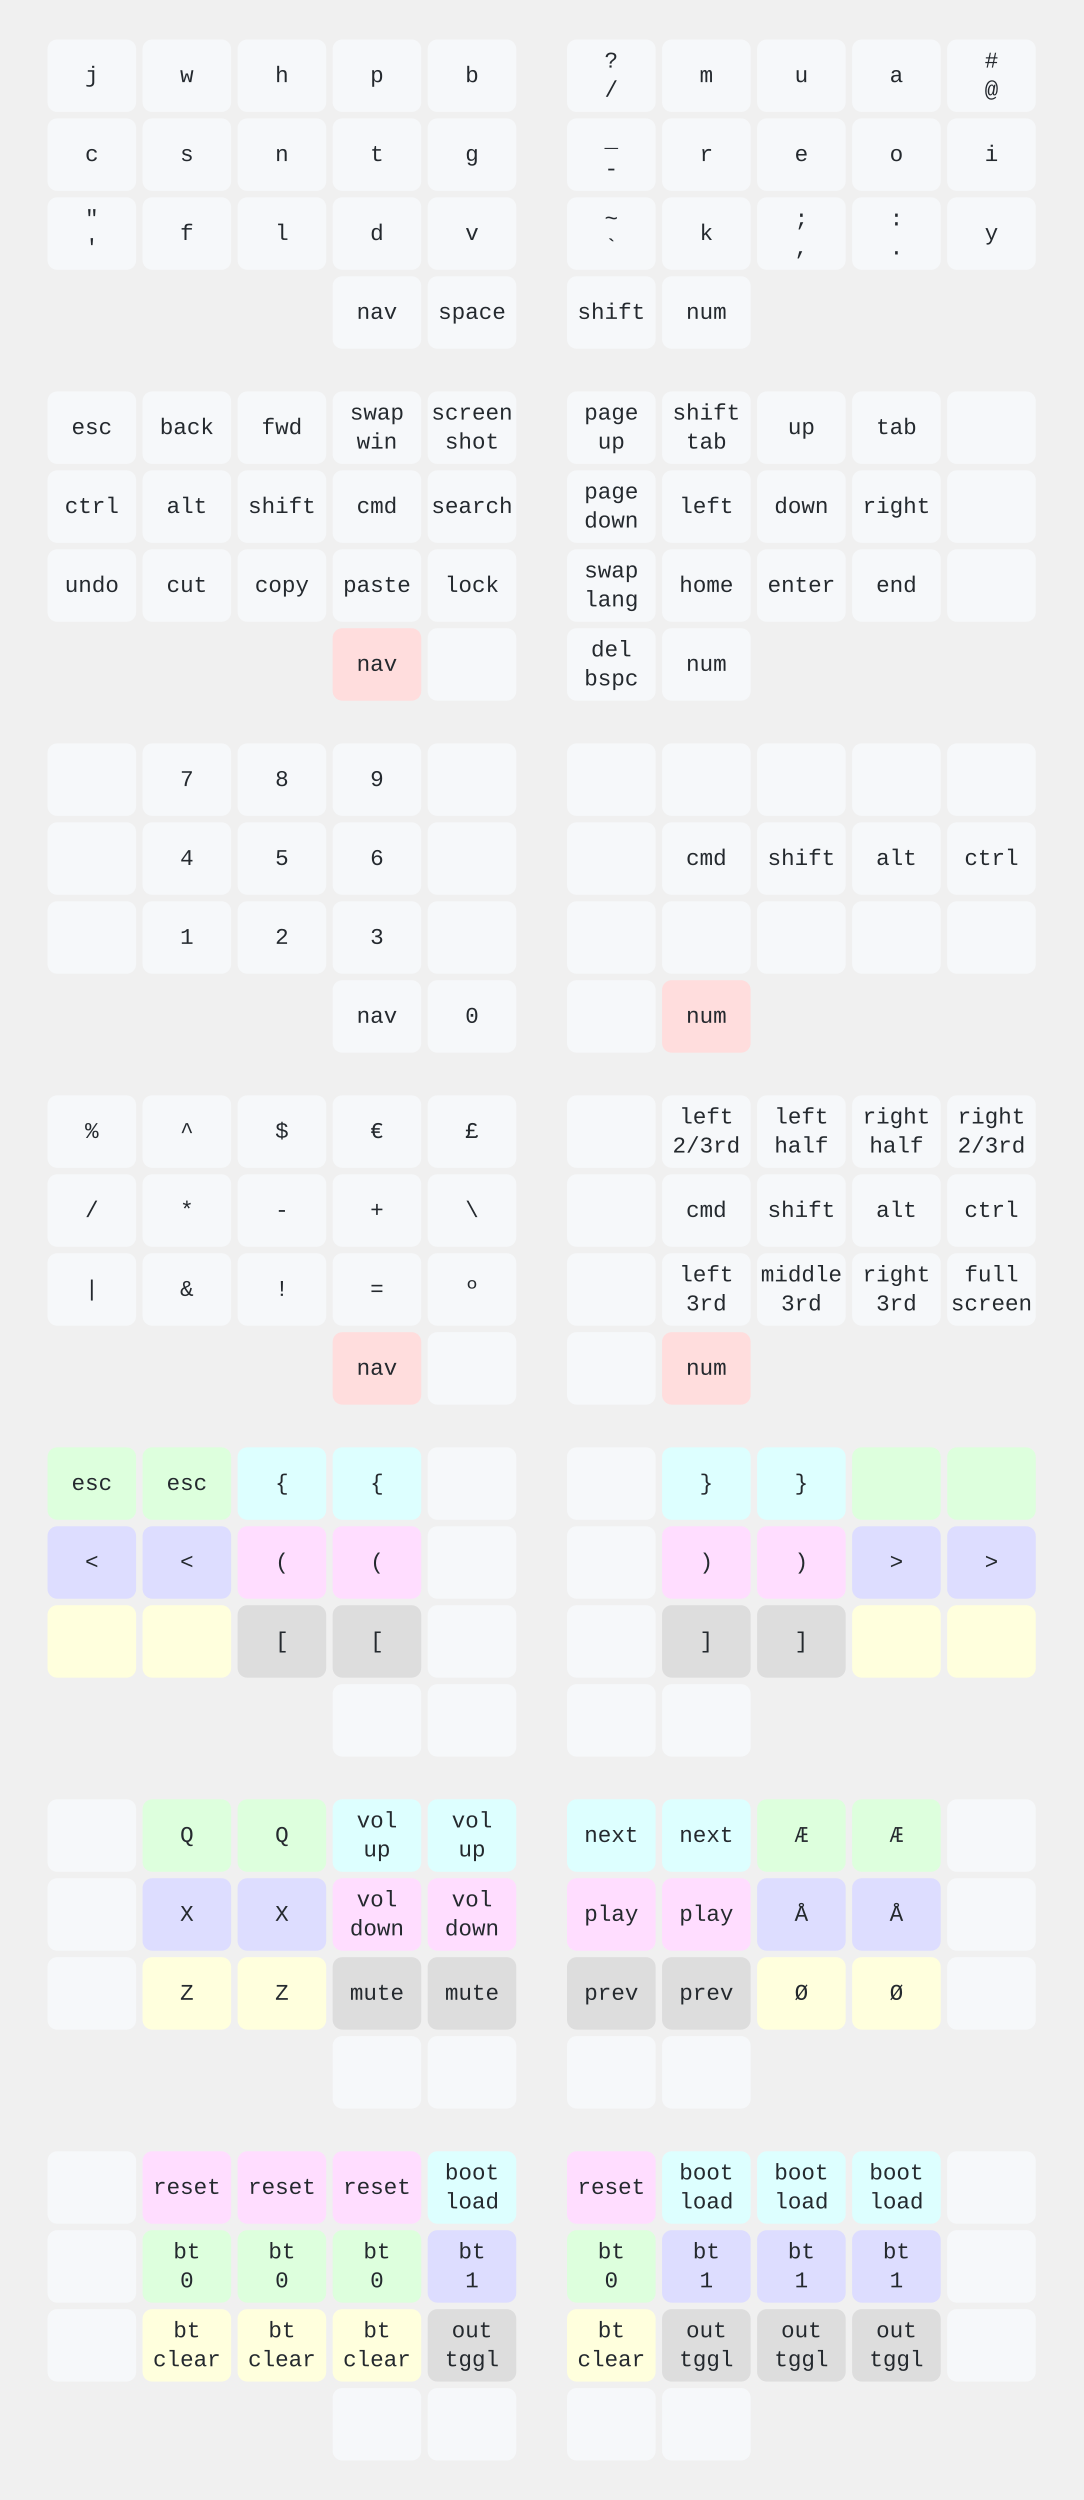
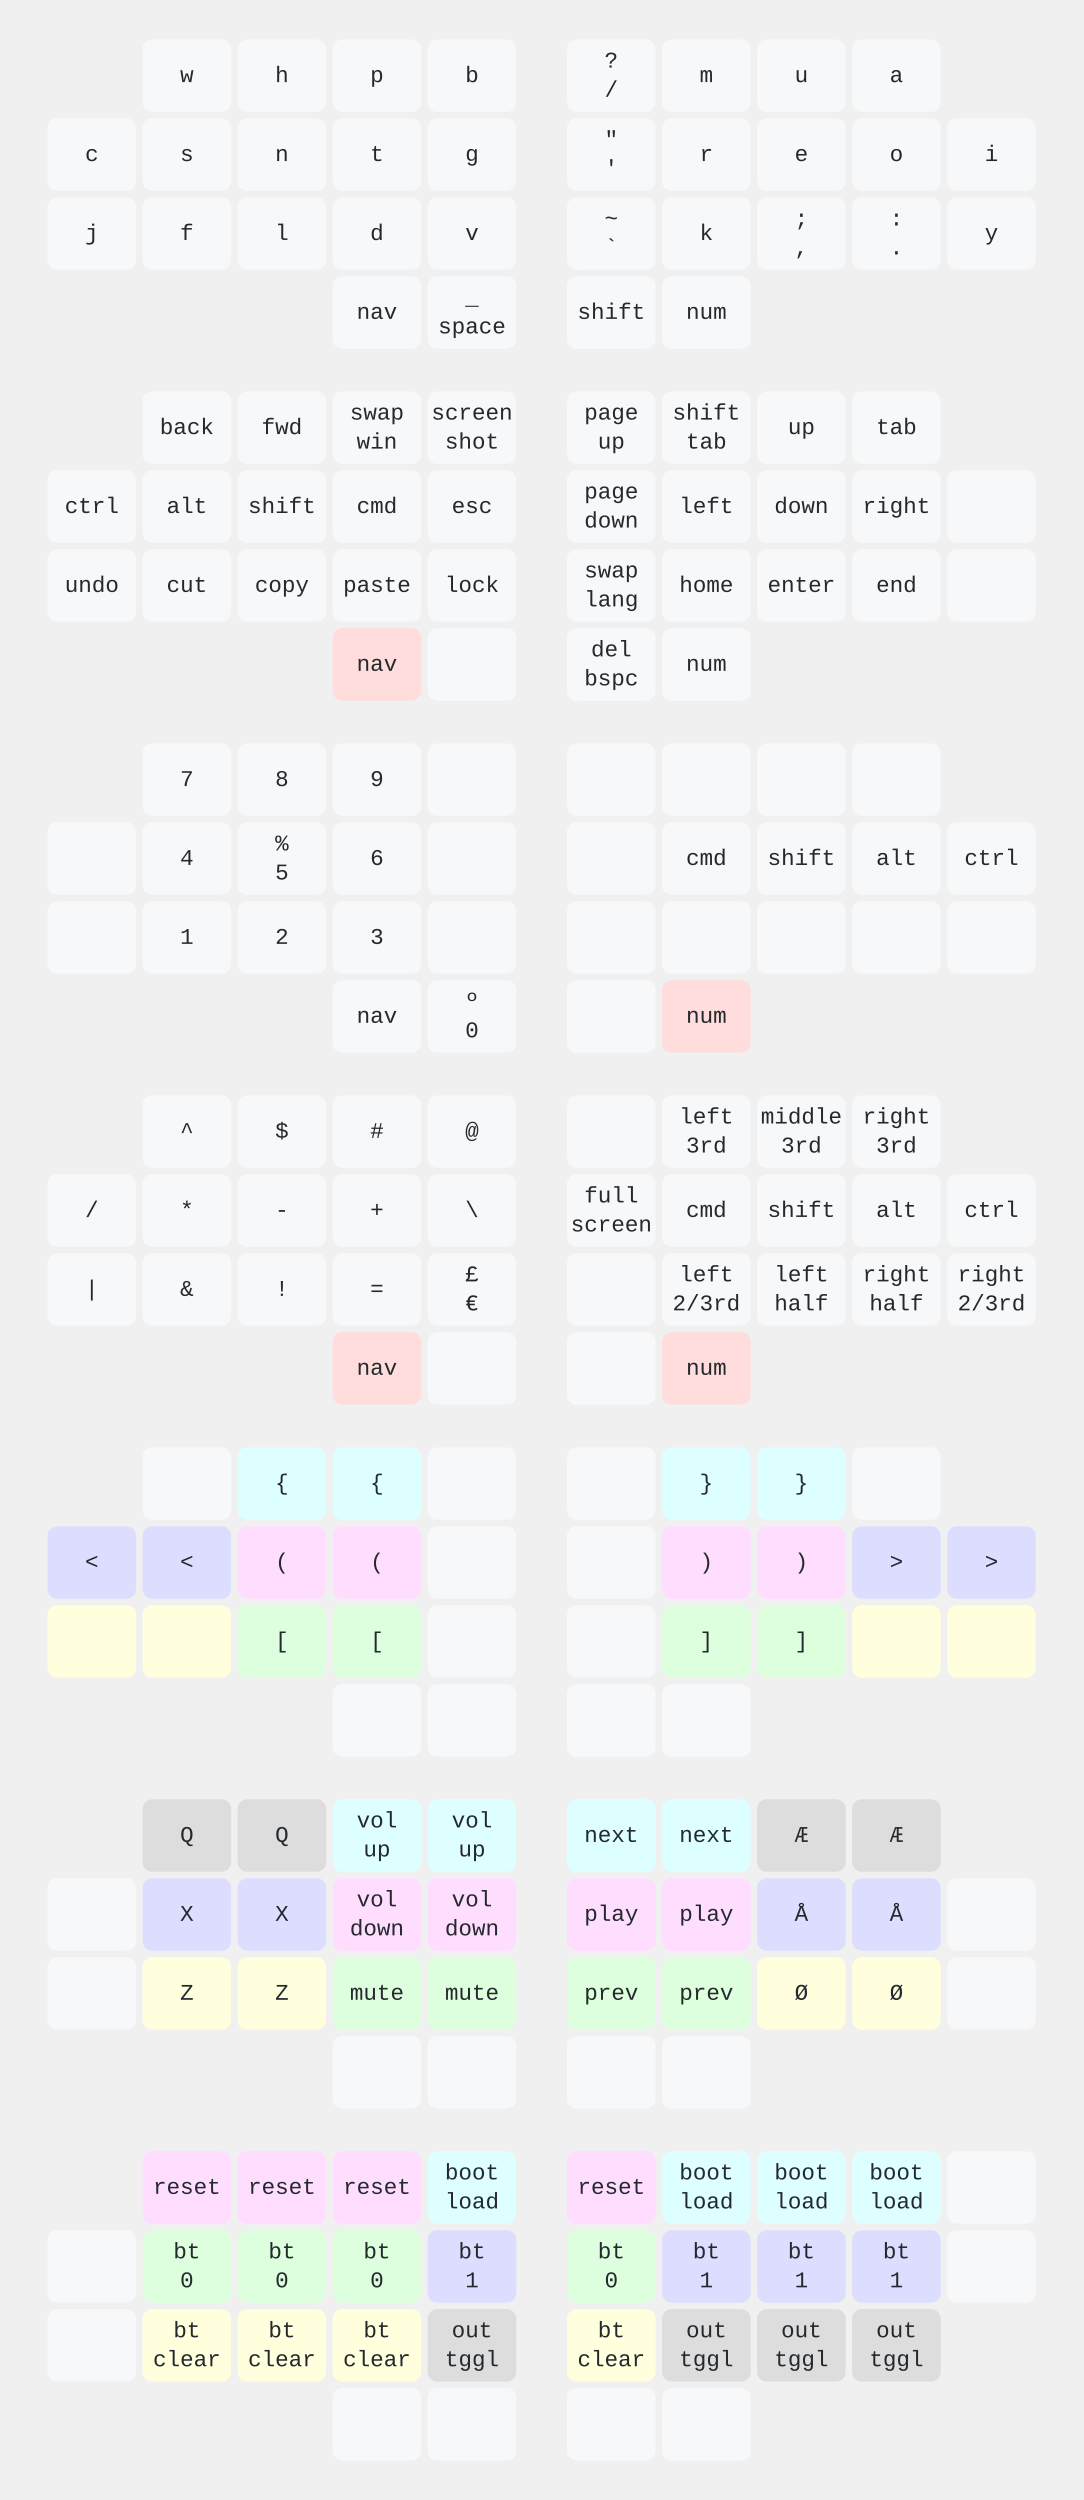
<svg xmlns="http://www.w3.org/2000/svg" width="672.5" height="1552.0" viewBox="0 0 672.5 1552.0">
  <style>
    svg {
        font-family: SFMono-Regular,Consolas,Liberation Mono,Menlo,monospace;
        font-size: 14px;
        font-kerning: normal;
        text-rendering: optimizeLegibility;
        fill: #24292e;
    }

    rect {
        fill: #f6f8fa;
    }

    .green {
        fill: #fdd;
    }

    .green {
        fill: #dfd;
    }

    .purple {
        fill: #ddf;
    }

    .yellow {
        fill: #ffd;
    }

    .blue {
        fill: #dff;
    }

    .pink {
        fill: #fdf;
    }

    .grey {
        fill: #ddd;
    }

    .red {
        fill: #fdd;
    }

    .none {
        fill: #fff;
        fill-opacity: 0.0;
    }
</style>
-   <rect rx="6" ry="6" x="29.5" y="24.5" width="55" height="45" class="" />
-   <text text-anchor="middle" dominant-baseline="middle" x="57.0" y="47.0">j</text>
+   <rect rx="6" ry="6" x="29.5" y="24.5" width="55" height="45" class="none" />
  <rect rx="6" ry="6" x="88.5" y="24.5" width="55" height="45" class="" />
  <text text-anchor="middle" dominant-baseline="middle" x="116.0" y="47.0">w</text>
  <rect rx="6" ry="6" x="147.5" y="24.5" width="55" height="45" class="" />
  <text text-anchor="middle" dominant-baseline="middle" x="175.0" y="47.0">h</text>
  <rect rx="6" ry="6" x="206.5" y="24.5" width="55" height="45" class="" />
  <text text-anchor="middle" dominant-baseline="middle" x="234.0" y="47.0">p</text>
  <rect rx="6" ry="6" x="265.5" y="24.5" width="55" height="45" class="" />
  <text text-anchor="middle" dominant-baseline="middle" x="293.0" y="47.0">b</text>
  <rect rx="6" ry="6" x="29.5" y="73.5" width="55" height="45" class="" />
  <text text-anchor="middle" dominant-baseline="middle" x="57.0" y="96.0">c</text>
  <rect rx="6" ry="6" x="88.5" y="73.5" width="55" height="45" class="" />
  <text text-anchor="middle" dominant-baseline="middle" x="116.0" y="96.0">s</text>
  <rect rx="6" ry="6" x="147.5" y="73.5" width="55" height="45" class="" />
  <text text-anchor="middle" dominant-baseline="middle" x="175.0" y="96.0">n</text>
  <rect rx="6" ry="6" x="206.5" y="73.5" width="55" height="45" class="" />
  <text text-anchor="middle" dominant-baseline="middle" x="234.0" y="96.0">t</text>
  <rect rx="6" ry="6" x="265.5" y="73.5" width="55" height="45" class="" />
  <text text-anchor="middle" dominant-baseline="middle" x="293.0" y="96.0">g</text>
  <rect rx="6" ry="6" x="29.5" y="122.5" width="55" height="45" class="" />
-   <text text-anchor="middle" dominant-baseline="middle" x="57.0" y="136.0">"</text>
-   <text text-anchor="middle" dominant-baseline="middle" x="57.0" y="154.0">'</text>
+   <text text-anchor="middle" dominant-baseline="middle" x="57.0" y="145.0">j</text>
  <rect rx="6" ry="6" x="88.5" y="122.5" width="55" height="45" class="" />
  <text text-anchor="middle" dominant-baseline="middle" x="116.0" y="145.0">f</text>
  <rect rx="6" ry="6" x="147.5" y="122.5" width="55" height="45" class="" />
  <text text-anchor="middle" dominant-baseline="middle" x="175.0" y="145.0">l</text>
  <rect rx="6" ry="6" x="206.5" y="122.5" width="55" height="45" class="" />
  <text text-anchor="middle" dominant-baseline="middle" x="234.0" y="145.0">d</text>
  <rect rx="6" ry="6" x="265.5" y="122.5" width="55" height="45" class="" />
  <text text-anchor="middle" dominant-baseline="middle" x="293.0" y="145.0">v</text>
  <rect rx="6" ry="6" x="352.0" y="24.5" width="55" height="45" class="" />
  <text text-anchor="middle" dominant-baseline="middle" x="379.5" y="38.0">?</text>
  <text text-anchor="middle" dominant-baseline="middle" x="379.5" y="56.0">/</text>
  <rect rx="6" ry="6" x="411.0" y="24.5" width="55" height="45" class="" />
  <text text-anchor="middle" dominant-baseline="middle" x="438.5" y="47.0">m</text>
  <rect rx="6" ry="6" x="470.0" y="24.5" width="55" height="45" class="" />
  <text text-anchor="middle" dominant-baseline="middle" x="497.5" y="47.0">u</text>
  <rect rx="6" ry="6" x="529.0" y="24.5" width="55" height="45" class="" />
  <text text-anchor="middle" dominant-baseline="middle" x="556.5" y="47.0">a</text>
-   <rect rx="6" ry="6" x="588.0" y="24.5" width="55" height="45" class="" />
-   <text text-anchor="middle" dominant-baseline="middle" x="615.5" y="38.0">#</text>
-   <text text-anchor="middle" dominant-baseline="middle" x="615.5" y="56.0">@</text>
+   <rect rx="6" ry="6" x="588.0" y="24.5" width="55" height="45" class="none" />
  <rect rx="6" ry="6" x="352.0" y="73.5" width="55" height="45" class="" />
-   <text text-anchor="middle" dominant-baseline="middle" x="379.5" y="87.0">_</text>
-   <text text-anchor="middle" dominant-baseline="middle" x="379.5" y="105.0">-</text>
+   <text text-anchor="middle" dominant-baseline="middle" x="379.5" y="87.0">"</text>
+   <text text-anchor="middle" dominant-baseline="middle" x="379.5" y="105.0">'</text>
  <rect rx="6" ry="6" x="411.0" y="73.5" width="55" height="45" class="" />
  <text text-anchor="middle" dominant-baseline="middle" x="438.5" y="96.0">r</text>
  <rect rx="6" ry="6" x="470.0" y="73.5" width="55" height="45" class="" />
  <text text-anchor="middle" dominant-baseline="middle" x="497.5" y="96.0">e</text>
  <rect rx="6" ry="6" x="529.0" y="73.5" width="55" height="45" class="" />
  <text text-anchor="middle" dominant-baseline="middle" x="556.5" y="96.0">o</text>
  <rect rx="6" ry="6" x="588.0" y="73.5" width="55" height="45" class="" />
  <text text-anchor="middle" dominant-baseline="middle" x="615.5" y="96.0">i</text>
  <rect rx="6" ry="6" x="352.0" y="122.5" width="55" height="45" class="" />
  <text text-anchor="middle" dominant-baseline="middle" x="379.5" y="136.0">~</text>
  <text text-anchor="middle" dominant-baseline="middle" x="379.5" y="154.0">`</text>
  <rect rx="6" ry="6" x="411.0" y="122.5" width="55" height="45" class="" />
  <text text-anchor="middle" dominant-baseline="middle" x="438.5" y="145.0">k</text>
  <rect rx="6" ry="6" x="470.0" y="122.5" width="55" height="45" class="" />
  <text text-anchor="middle" dominant-baseline="middle" x="497.5" y="136.0">;</text>
  <text text-anchor="middle" dominant-baseline="middle" x="497.5" y="154.0">,</text>
  <rect rx="6" ry="6" x="529.0" y="122.5" width="55" height="45" class="" />
  <text text-anchor="middle" dominant-baseline="middle" x="556.5" y="136.0">:</text>
  <text text-anchor="middle" dominant-baseline="middle" x="556.5" y="154.0">.</text>
  <rect rx="6" ry="6" x="588.0" y="122.5" width="55" height="45" class="" />
  <text text-anchor="middle" dominant-baseline="middle" x="615.5" y="145.0">y</text>
  <rect rx="6" ry="6" x="206.5" y="171.5" width="55" height="45" class="" />
  <text text-anchor="middle" dominant-baseline="middle" x="234.0" y="194.0">nav</text>
  <rect rx="6" ry="6" x="265.5" y="171.5" width="55" height="45" class="" />
-   <text text-anchor="middle" dominant-baseline="middle" x="293.0" y="194.0">space</text>
+   <text text-anchor="middle" dominant-baseline="middle" x="293.0" y="185.0">_</text>
+   <text text-anchor="middle" dominant-baseline="middle" x="293.0" y="203.0">space</text>
  <rect rx="6" ry="6" x="352.0" y="171.5" width="55" height="45" class="" />
  <text text-anchor="middle" dominant-baseline="middle" x="379.5" y="194.0">shift</text>
  <rect rx="6" ry="6" x="411.0" y="171.5" width="55" height="45" class="" />
  <text text-anchor="middle" dominant-baseline="middle" x="438.5" y="194.0">num</text>
-   <rect rx="6" ry="6" x="29.5" y="243.0" width="55" height="45" class="" />
-   <text text-anchor="middle" dominant-baseline="middle" x="57.0" y="265.5">esc</text>
+   <rect rx="6" ry="6" x="29.5" y="243.0" width="55" height="45" class="none" />
  <rect rx="6" ry="6" x="88.5" y="243.0" width="55" height="45" class="" />
  <text text-anchor="middle" dominant-baseline="middle" x="116.0" y="265.5">back</text>
  <rect rx="6" ry="6" x="147.5" y="243.0" width="55" height="45" class="" />
  <text text-anchor="middle" dominant-baseline="middle" x="175.0" y="265.5">fwd</text>
  <rect rx="6" ry="6" x="206.5" y="243.0" width="55" height="45" class="" />
  <text text-anchor="middle" dominant-baseline="middle" x="234.0" y="256.5">swap</text>
  <text text-anchor="middle" dominant-baseline="middle" x="234.0" y="274.5">win</text>
  <rect rx="6" ry="6" x="265.5" y="243.0" width="55" height="45" class="" />
  <text text-anchor="middle" dominant-baseline="middle" x="293.0" y="256.5">screen</text>
  <text text-anchor="middle" dominant-baseline="middle" x="293.0" y="274.5">shot</text>
  <rect rx="6" ry="6" x="29.5" y="292.0" width="55" height="45" class="" />
  <text text-anchor="middle" dominant-baseline="middle" x="57.0" y="314.5">ctrl</text>
  <rect rx="6" ry="6" x="88.5" y="292.0" width="55" height="45" class="" />
  <text text-anchor="middle" dominant-baseline="middle" x="116.0" y="314.5">alt</text>
  <rect rx="6" ry="6" x="147.5" y="292.0" width="55" height="45" class="" />
  <text text-anchor="middle" dominant-baseline="middle" x="175.0" y="314.5">shift</text>
  <rect rx="6" ry="6" x="206.5" y="292.0" width="55" height="45" class="" />
  <text text-anchor="middle" dominant-baseline="middle" x="234.0" y="314.5">cmd</text>
  <rect rx="6" ry="6" x="265.5" y="292.0" width="55" height="45" class="" />
-   <text text-anchor="middle" dominant-baseline="middle" x="293.0" y="314.5">search</text>
+   <text text-anchor="middle" dominant-baseline="middle" x="293.0" y="314.5">esc</text>
  <rect rx="6" ry="6" x="29.5" y="341.0" width="55" height="45" class="" />
  <text text-anchor="middle" dominant-baseline="middle" x="57.0" y="363.5">undo</text>
  <rect rx="6" ry="6" x="88.5" y="341.0" width="55" height="45" class="" />
  <text text-anchor="middle" dominant-baseline="middle" x="116.0" y="363.5">cut</text>
  <rect rx="6" ry="6" x="147.5" y="341.0" width="55" height="45" class="" />
  <text text-anchor="middle" dominant-baseline="middle" x="175.0" y="363.5">copy</text>
  <rect rx="6" ry="6" x="206.5" y="341.0" width="55" height="45" class="" />
  <text text-anchor="middle" dominant-baseline="middle" x="234.0" y="363.5">paste</text>
  <rect rx="6" ry="6" x="265.5" y="341.0" width="55" height="45" class="" />
  <text text-anchor="middle" dominant-baseline="middle" x="293.0" y="363.5">lock</text>
  <rect rx="6" ry="6" x="352.0" y="243.0" width="55" height="45" class="" />
  <text text-anchor="middle" dominant-baseline="middle" x="379.5" y="256.5">page</text>
  <text text-anchor="middle" dominant-baseline="middle" x="379.5" y="274.5">up</text>
  <rect rx="6" ry="6" x="411.0" y="243.0" width="55" height="45" class="" />
  <text text-anchor="middle" dominant-baseline="middle" x="438.5" y="256.5">shift</text>
  <text text-anchor="middle" dominant-baseline="middle" x="438.5" y="274.5">tab</text>
  <rect rx="6" ry="6" x="470.0" y="243.0" width="55" height="45" class="" />
  <text text-anchor="middle" dominant-baseline="middle" x="497.5" y="265.5">up</text>
  <rect rx="6" ry="6" x="529.0" y="243.0" width="55" height="45" class="" />
  <text text-anchor="middle" dominant-baseline="middle" x="556.5" y="265.5">tab</text>
-   <rect rx="6" ry="6" x="588.0" y="243.0" width="55" height="45" class="" />
+   <rect rx="6" ry="6" x="588.0" y="243.0" width="55" height="45" class="none" />
  <rect rx="6" ry="6" x="352.0" y="292.0" width="55" height="45" class="" />
  <text text-anchor="middle" dominant-baseline="middle" x="379.5" y="305.5">page</text>
  <text text-anchor="middle" dominant-baseline="middle" x="379.5" y="323.5">down</text>
  <rect rx="6" ry="6" x="411.0" y="292.0" width="55" height="45" class="" />
  <text text-anchor="middle" dominant-baseline="middle" x="438.5" y="314.5">left</text>
  <rect rx="6" ry="6" x="470.0" y="292.0" width="55" height="45" class="" />
  <text text-anchor="middle" dominant-baseline="middle" x="497.5" y="314.5">down</text>
  <rect rx="6" ry="6" x="529.0" y="292.0" width="55" height="45" class="" />
  <text text-anchor="middle" dominant-baseline="middle" x="556.5" y="314.5">right</text>
  <rect rx="6" ry="6" x="588.0" y="292.0" width="55" height="45" class="" />
  <rect rx="6" ry="6" x="352.0" y="341.0" width="55" height="45" class="" />
  <text text-anchor="middle" dominant-baseline="middle" x="379.5" y="354.5">swap</text>
  <text text-anchor="middle" dominant-baseline="middle" x="379.5" y="372.5">lang</text>
  <rect rx="6" ry="6" x="411.0" y="341.0" width="55" height="45" class="" />
  <text text-anchor="middle" dominant-baseline="middle" x="438.5" y="363.5">home</text>
  <rect rx="6" ry="6" x="470.0" y="341.0" width="55" height="45" class="" />
  <text text-anchor="middle" dominant-baseline="middle" x="497.5" y="363.5">enter</text>
  <rect rx="6" ry="6" x="529.0" y="341.0" width="55" height="45" class="" />
  <text text-anchor="middle" dominant-baseline="middle" x="556.5" y="363.5">end</text>
  <rect rx="6" ry="6" x="588.0" y="341.0" width="55" height="45" class="" />
  <rect rx="6" ry="6" x="206.5" y="390.0" width="55" height="45" class="red" />
  <text text-anchor="middle" dominant-baseline="middle" x="234.0" y="412.5">nav</text>
  <rect rx="6" ry="6" x="265.5" y="390.0" width="55" height="45" class="" />
  <rect rx="6" ry="6" x="352.0" y="390.0" width="55" height="45" class="" />
  <text text-anchor="middle" dominant-baseline="middle" x="379.5" y="403.5">del</text>
  <text text-anchor="middle" dominant-baseline="middle" x="379.5" y="421.5">bspc</text>
  <rect rx="6" ry="6" x="411.0" y="390.0" width="55" height="45" class="" />
  <text text-anchor="middle" dominant-baseline="middle" x="438.5" y="412.5">num</text>
-   <rect rx="6" ry="6" x="29.5" y="461.5" width="55" height="45" class="" />
+   <rect rx="6" ry="6" x="29.5" y="461.5" width="55" height="45" class="none" />
  <rect rx="6" ry="6" x="88.5" y="461.5" width="55" height="45" class="" />
  <text text-anchor="middle" dominant-baseline="middle" x="116.0" y="484.0">7</text>
  <rect rx="6" ry="6" x="147.5" y="461.5" width="55" height="45" class="" />
  <text text-anchor="middle" dominant-baseline="middle" x="175.0" y="484.0">8</text>
  <rect rx="6" ry="6" x="206.5" y="461.5" width="55" height="45" class="" />
  <text text-anchor="middle" dominant-baseline="middle" x="234.0" y="484.0">9</text>
  <rect rx="6" ry="6" x="265.5" y="461.5" width="55" height="45" class="" />
  <rect rx="6" ry="6" x="29.5" y="510.5" width="55" height="45" class="" />
  <rect rx="6" ry="6" x="88.5" y="510.5" width="55" height="45" class="" />
  <text text-anchor="middle" dominant-baseline="middle" x="116.0" y="533.0">4</text>
  <rect rx="6" ry="6" x="147.5" y="510.5" width="55" height="45" class="" />
-   <text text-anchor="middle" dominant-baseline="middle" x="175.0" y="533.0">5</text>
+   <text text-anchor="middle" dominant-baseline="middle" x="175.0" y="524.0">%</text>
+   <text text-anchor="middle" dominant-baseline="middle" x="175.0" y="542.0">5</text>
  <rect rx="6" ry="6" x="206.5" y="510.5" width="55" height="45" class="" />
  <text text-anchor="middle" dominant-baseline="middle" x="234.0" y="533.0">6</text>
  <rect rx="6" ry="6" x="265.5" y="510.5" width="55" height="45" class="" />
  <rect rx="6" ry="6" x="29.5" y="559.5" width="55" height="45" class="" />
  <rect rx="6" ry="6" x="88.5" y="559.5" width="55" height="45" class="" />
  <text text-anchor="middle" dominant-baseline="middle" x="116.0" y="582.0">1</text>
  <rect rx="6" ry="6" x="147.5" y="559.5" width="55" height="45" class="" />
  <text text-anchor="middle" dominant-baseline="middle" x="175.0" y="582.0">2</text>
  <rect rx="6" ry="6" x="206.5" y="559.5" width="55" height="45" class="" />
  <text text-anchor="middle" dominant-baseline="middle" x="234.0" y="582.0">3</text>
  <rect rx="6" ry="6" x="265.5" y="559.5" width="55" height="45" class="" />
  <rect rx="6" ry="6" x="352.0" y="461.5" width="55" height="45" class="" />
  <rect rx="6" ry="6" x="411.0" y="461.5" width="55" height="45" class="" />
  <rect rx="6" ry="6" x="470.0" y="461.5" width="55" height="45" class="" />
  <rect rx="6" ry="6" x="529.0" y="461.5" width="55" height="45" class="" />
-   <rect rx="6" ry="6" x="588.0" y="461.5" width="55" height="45" class="" />
+   <rect rx="6" ry="6" x="588.0" y="461.5" width="55" height="45" class="none" />
  <rect rx="6" ry="6" x="352.0" y="510.5" width="55" height="45" class="" />
  <rect rx="6" ry="6" x="411.0" y="510.5" width="55" height="45" class="" />
  <text text-anchor="middle" dominant-baseline="middle" x="438.5" y="533.0">cmd</text>
  <rect rx="6" ry="6" x="470.0" y="510.5" width="55" height="45" class="" />
  <text text-anchor="middle" dominant-baseline="middle" x="497.5" y="533.0">shift</text>
  <rect rx="6" ry="6" x="529.0" y="510.5" width="55" height="45" class="" />
  <text text-anchor="middle" dominant-baseline="middle" x="556.5" y="533.0">alt</text>
  <rect rx="6" ry="6" x="588.0" y="510.5" width="55" height="45" class="" />
  <text text-anchor="middle" dominant-baseline="middle" x="615.5" y="533.0">ctrl</text>
  <rect rx="6" ry="6" x="352.0" y="559.5" width="55" height="45" class="" />
  <rect rx="6" ry="6" x="411.0" y="559.5" width="55" height="45" class="" />
  <rect rx="6" ry="6" x="470.0" y="559.5" width="55" height="45" class="" />
  <rect rx="6" ry="6" x="529.0" y="559.5" width="55" height="45" class="" />
  <rect rx="6" ry="6" x="588.0" y="559.5" width="55" height="45" class="" />
  <rect rx="6" ry="6" x="206.5" y="608.5" width="55" height="45" class="" />
  <text text-anchor="middle" dominant-baseline="middle" x="234.0" y="631.0">nav</text>
  <rect rx="6" ry="6" x="265.5" y="608.5" width="55" height="45" class="" />
-   <text text-anchor="middle" dominant-baseline="middle" x="293.0" y="631.0">0</text>
+   <text text-anchor="middle" dominant-baseline="middle" x="293.0" y="622.0">º</text>
+   <text text-anchor="middle" dominant-baseline="middle" x="293.0" y="640.0">0</text>
  <rect rx="6" ry="6" x="352.0" y="608.5" width="55" height="45" class="" />
  <rect rx="6" ry="6" x="411.0" y="608.5" width="55" height="45" class="red" />
  <text text-anchor="middle" dominant-baseline="middle" x="438.5" y="631.0">num</text>
-   <rect rx="6" ry="6" x="29.5" y="680.0" width="55" height="45" class="" />
-   <text text-anchor="middle" dominant-baseline="middle" x="57.0" y="702.5">%</text>
+   <rect rx="6" ry="6" x="29.5" y="680.0" width="55" height="45" class="none" />
  <rect rx="6" ry="6" x="88.5" y="680.0" width="55" height="45" class="" />
  <text text-anchor="middle" dominant-baseline="middle" x="116.0" y="702.5">^</text>
  <rect rx="6" ry="6" x="147.5" y="680.0" width="55" height="45" class="" />
  <text text-anchor="middle" dominant-baseline="middle" x="175.0" y="702.5">$</text>
  <rect rx="6" ry="6" x="206.5" y="680.0" width="55" height="45" class="" />
-   <text text-anchor="middle" dominant-baseline="middle" x="234.0" y="702.5">€</text>
+   <text text-anchor="middle" dominant-baseline="middle" x="234.0" y="702.5">#</text>
  <rect rx="6" ry="6" x="265.5" y="680.0" width="55" height="45" class="" />
-   <text text-anchor="middle" dominant-baseline="middle" x="293.0" y="702.5">£</text>
+   <text text-anchor="middle" dominant-baseline="middle" x="293.0" y="702.5">@</text>
  <rect rx="6" ry="6" x="29.5" y="729.0" width="55" height="45" class="" />
  <text text-anchor="middle" dominant-baseline="middle" x="57.0" y="751.5">/</text>
  <rect rx="6" ry="6" x="88.5" y="729.0" width="55" height="45" class="" />
  <text text-anchor="middle" dominant-baseline="middle" x="116.0" y="751.5">*</text>
  <rect rx="6" ry="6" x="147.5" y="729.0" width="55" height="45" class="" />
  <text text-anchor="middle" dominant-baseline="middle" x="175.0" y="751.5">-</text>
  <rect rx="6" ry="6" x="206.5" y="729.0" width="55" height="45" class="" />
  <text text-anchor="middle" dominant-baseline="middle" x="234.0" y="751.5">+</text>
  <rect rx="6" ry="6" x="265.5" y="729.0" width="55" height="45" class="" />
  <text text-anchor="middle" dominant-baseline="middle" x="293.0" y="751.5">\</text>
  <rect rx="6" ry="6" x="29.5" y="778.0" width="55" height="45" class="" />
  <text text-anchor="middle" dominant-baseline="middle" x="57.0" y="800.5">|</text>
  <rect rx="6" ry="6" x="88.5" y="778.0" width="55" height="45" class="" />
  <text text-anchor="middle" dominant-baseline="middle" x="116.0" y="800.5">&amp;</text>
  <rect rx="6" ry="6" x="147.5" y="778.0" width="55" height="45" class="" />
  <text text-anchor="middle" dominant-baseline="middle" x="175.0" y="800.5">!</text>
  <rect rx="6" ry="6" x="206.5" y="778.0" width="55" height="45" class="" />
  <text text-anchor="middle" dominant-baseline="middle" x="234.0" y="800.5">=</text>
  <rect rx="6" ry="6" x="265.5" y="778.0" width="55" height="45" class="" />
-   <text text-anchor="middle" dominant-baseline="middle" x="293.0" y="800.5">º</text>
+   <text text-anchor="middle" dominant-baseline="middle" x="293.0" y="791.5">£</text>
+   <text text-anchor="middle" dominant-baseline="middle" x="293.0" y="809.5">€</text>
  <rect rx="6" ry="6" x="352.0" y="680.0" width="55" height="45" class="" />
  <rect rx="6" ry="6" x="411.0" y="680.0" width="55" height="45" class="" />
  <text text-anchor="middle" dominant-baseline="middle" x="438.5" y="693.5">left</text>
-   <text text-anchor="middle" dominant-baseline="middle" x="438.5" y="711.5">2/3rd</text>
+   <text text-anchor="middle" dominant-baseline="middle" x="438.5" y="711.5">3rd</text>
  <rect rx="6" ry="6" x="470.0" y="680.0" width="55" height="45" class="" />
-   <text text-anchor="middle" dominant-baseline="middle" x="497.5" y="693.5">left</text>
-   <text text-anchor="middle" dominant-baseline="middle" x="497.5" y="711.5">half</text>
+   <text text-anchor="middle" dominant-baseline="middle" x="497.5" y="693.5">middle</text>
+   <text text-anchor="middle" dominant-baseline="middle" x="497.5" y="711.5">3rd</text>
  <rect rx="6" ry="6" x="529.0" y="680.0" width="55" height="45" class="" />
  <text text-anchor="middle" dominant-baseline="middle" x="556.5" y="693.5">right</text>
-   <text text-anchor="middle" dominant-baseline="middle" x="556.5" y="711.5">half</text>
-   <rect rx="6" ry="6" x="588.0" y="680.0" width="55" height="45" class="" />
-   <text text-anchor="middle" dominant-baseline="middle" x="615.5" y="693.5">right</text>
-   <text text-anchor="middle" dominant-baseline="middle" x="615.5" y="711.5">2/3rd</text>
+   <text text-anchor="middle" dominant-baseline="middle" x="556.5" y="711.5">3rd</text>
+   <rect rx="6" ry="6" x="588.0" y="680.0" width="55" height="45" class="none" />
  <rect rx="6" ry="6" x="352.0" y="729.0" width="55" height="45" class="" />
+   <text text-anchor="middle" dominant-baseline="middle" x="379.5" y="742.5">full</text>
+   <text text-anchor="middle" dominant-baseline="middle" x="379.5" y="760.5">screen</text>
  <rect rx="6" ry="6" x="411.0" y="729.0" width="55" height="45" class="" />
  <text text-anchor="middle" dominant-baseline="middle" x="438.5" y="751.5">cmd</text>
  <rect rx="6" ry="6" x="470.0" y="729.0" width="55" height="45" class="" />
  <text text-anchor="middle" dominant-baseline="middle" x="497.5" y="751.5">shift</text>
  <rect rx="6" ry="6" x="529.0" y="729.0" width="55" height="45" class="" />
  <text text-anchor="middle" dominant-baseline="middle" x="556.5" y="751.5">alt</text>
  <rect rx="6" ry="6" x="588.0" y="729.0" width="55" height="45" class="" />
  <text text-anchor="middle" dominant-baseline="middle" x="615.5" y="751.5">ctrl</text>
  <rect rx="6" ry="6" x="352.0" y="778.0" width="55" height="45" class="" />
  <rect rx="6" ry="6" x="411.0" y="778.0" width="55" height="45" class="" />
  <text text-anchor="middle" dominant-baseline="middle" x="438.5" y="791.5">left</text>
-   <text text-anchor="middle" dominant-baseline="middle" x="438.5" y="809.5">3rd</text>
+   <text text-anchor="middle" dominant-baseline="middle" x="438.5" y="809.5">2/3rd</text>
  <rect rx="6" ry="6" x="470.0" y="778.0" width="55" height="45" class="" />
-   <text text-anchor="middle" dominant-baseline="middle" x="497.5" y="791.5">middle</text>
-   <text text-anchor="middle" dominant-baseline="middle" x="497.5" y="809.5">3rd</text>
+   <text text-anchor="middle" dominant-baseline="middle" x="497.5" y="791.5">left</text>
+   <text text-anchor="middle" dominant-baseline="middle" x="497.5" y="809.5">half</text>
  <rect rx="6" ry="6" x="529.0" y="778.0" width="55" height="45" class="" />
  <text text-anchor="middle" dominant-baseline="middle" x="556.5" y="791.5">right</text>
-   <text text-anchor="middle" dominant-baseline="middle" x="556.5" y="809.5">3rd</text>
+   <text text-anchor="middle" dominant-baseline="middle" x="556.5" y="809.5">half</text>
  <rect rx="6" ry="6" x="588.0" y="778.0" width="55" height="45" class="" />
-   <text text-anchor="middle" dominant-baseline="middle" x="615.5" y="791.5">full</text>
-   <text text-anchor="middle" dominant-baseline="middle" x="615.5" y="809.5">screen</text>
+   <text text-anchor="middle" dominant-baseline="middle" x="615.5" y="791.5">right</text>
+   <text text-anchor="middle" dominant-baseline="middle" x="615.5" y="809.5">2/3rd</text>
  <rect rx="6" ry="6" x="206.5" y="827.0" width="55" height="45" class="red" />
  <text text-anchor="middle" dominant-baseline="middle" x="234.0" y="849.5">nav</text>
  <rect rx="6" ry="6" x="265.5" y="827.0" width="55" height="45" class="" />
  <rect rx="6" ry="6" x="352.0" y="827.0" width="55" height="45" class="" />
  <rect rx="6" ry="6" x="411.0" y="827.0" width="55" height="45" class="red" />
  <text text-anchor="middle" dominant-baseline="middle" x="438.5" y="849.5">num</text>
-   <rect rx="6" ry="6" x="29.5" y="898.5" width="55" height="45" class="green" />
-   <text text-anchor="middle" dominant-baseline="middle" x="57.0" y="921.0">esc</text>
-   <rect rx="6" ry="6" x="88.5" y="898.5" width="55" height="45" class="green" />
-   <text text-anchor="middle" dominant-baseline="middle" x="116.0" y="921.0">esc</text>
+   <rect rx="6" ry="6" x="29.5" y="898.5" width="55" height="45" class="none" />
+   <rect rx="6" ry="6" x="88.5" y="898.5" width="55" height="45" class="" />
  <rect rx="6" ry="6" x="147.5" y="898.5" width="55" height="45" class="blue" />
  <text text-anchor="middle" dominant-baseline="middle" x="175.0" y="921.0">{</text>
  <rect rx="6" ry="6" x="206.5" y="898.5" width="55" height="45" class="blue" />
  <text text-anchor="middle" dominant-baseline="middle" x="234.0" y="921.0">{</text>
  <rect rx="6" ry="6" x="265.5" y="898.5" width="55" height="45" class="" />
  <rect rx="6" ry="6" x="29.5" y="947.5" width="55" height="45" class="purple" />
  <text text-anchor="middle" dominant-baseline="middle" x="57.0" y="970.0">&lt;</text>
  <rect rx="6" ry="6" x="88.5" y="947.5" width="55" height="45" class="purple" />
  <text text-anchor="middle" dominant-baseline="middle" x="116.0" y="970.0">&lt;</text>
  <rect rx="6" ry="6" x="147.5" y="947.5" width="55" height="45" class="pink" />
  <text text-anchor="middle" dominant-baseline="middle" x="175.0" y="970.0">(</text>
  <rect rx="6" ry="6" x="206.5" y="947.5" width="55" height="45" class="pink" />
  <text text-anchor="middle" dominant-baseline="middle" x="234.0" y="970.0">(</text>
  <rect rx="6" ry="6" x="265.5" y="947.5" width="55" height="45" class="" />
  <rect rx="6" ry="6" x="29.5" y="996.5" width="55" height="45" class="yellow" />
  <rect rx="6" ry="6" x="88.5" y="996.5" width="55" height="45" class="yellow" />
-   <rect rx="6" ry="6" x="147.5" y="996.5" width="55" height="45" class="grey" />
+   <rect rx="6" ry="6" x="147.5" y="996.5" width="55" height="45" class="green" />
  <text text-anchor="middle" dominant-baseline="middle" x="175.0" y="1019.0">[</text>
-   <rect rx="6" ry="6" x="206.5" y="996.5" width="55" height="45" class="grey" />
+   <rect rx="6" ry="6" x="206.5" y="996.5" width="55" height="45" class="green" />
  <text text-anchor="middle" dominant-baseline="middle" x="234.0" y="1019.0">[</text>
  <rect rx="6" ry="6" x="265.5" y="996.5" width="55" height="45" class="" />
  <rect rx="6" ry="6" x="352.0" y="898.5" width="55" height="45" class="" />
  <rect rx="6" ry="6" x="411.0" y="898.5" width="55" height="45" class="blue" />
  <text text-anchor="middle" dominant-baseline="middle" x="438.5" y="921.0">}</text>
  <rect rx="6" ry="6" x="470.0" y="898.5" width="55" height="45" class="blue" />
  <text text-anchor="middle" dominant-baseline="middle" x="497.5" y="921.0">}</text>
-   <rect rx="6" ry="6" x="529.0" y="898.5" width="55" height="45" class="green" />
-   <rect rx="6" ry="6" x="588.0" y="898.5" width="55" height="45" class="green" />
+   <rect rx="6" ry="6" x="529.0" y="898.5" width="55" height="45" class="" />
+   <rect rx="6" ry="6" x="588.0" y="898.5" width="55" height="45" class="none" />
  <rect rx="6" ry="6" x="352.0" y="947.5" width="55" height="45" class="" />
  <rect rx="6" ry="6" x="411.0" y="947.5" width="55" height="45" class="pink" />
  <text text-anchor="middle" dominant-baseline="middle" x="438.5" y="970.0">)</text>
  <rect rx="6" ry="6" x="470.0" y="947.5" width="55" height="45" class="pink" />
  <text text-anchor="middle" dominant-baseline="middle" x="497.5" y="970.0">)</text>
  <rect rx="6" ry="6" x="529.0" y="947.5" width="55" height="45" class="purple" />
  <text text-anchor="middle" dominant-baseline="middle" x="556.5" y="970.0">&gt;</text>
  <rect rx="6" ry="6" x="588.0" y="947.5" width="55" height="45" class="purple" />
  <text text-anchor="middle" dominant-baseline="middle" x="615.5" y="970.0">&gt;</text>
  <rect rx="6" ry="6" x="352.0" y="996.5" width="55" height="45" class="" />
-   <rect rx="6" ry="6" x="411.0" y="996.5" width="55" height="45" class="grey" />
+   <rect rx="6" ry="6" x="411.0" y="996.5" width="55" height="45" class="green" />
  <text text-anchor="middle" dominant-baseline="middle" x="438.5" y="1019.0">]</text>
-   <rect rx="6" ry="6" x="470.0" y="996.5" width="55" height="45" class="grey" />
+   <rect rx="6" ry="6" x="470.0" y="996.5" width="55" height="45" class="green" />
  <text text-anchor="middle" dominant-baseline="middle" x="497.5" y="1019.0">]</text>
  <rect rx="6" ry="6" x="529.0" y="996.5" width="55" height="45" class="yellow" />
  <rect rx="6" ry="6" x="588.0" y="996.5" width="55" height="45" class="yellow" />
  <rect rx="6" ry="6" x="206.5" y="1045.5" width="55" height="45" class="" />
  <rect rx="6" ry="6" x="265.5" y="1045.5" width="55" height="45" class="" />
  <rect rx="6" ry="6" x="352.0" y="1045.5" width="55" height="45" class="" />
  <rect rx="6" ry="6" x="411.0" y="1045.5" width="55" height="45" class="" />
-   <rect rx="6" ry="6" x="29.5" y="1117.0" width="55" height="45" class="" />
-   <rect rx="6" ry="6" x="88.5" y="1117.0" width="55" height="45" class="green" />
+   <rect rx="6" ry="6" x="29.5" y="1117.0" width="55" height="45" class="none" />
+   <rect rx="6" ry="6" x="88.5" y="1117.0" width="55" height="45" class="grey" />
  <text text-anchor="middle" dominant-baseline="middle" x="116.0" y="1139.5">Q</text>
-   <rect rx="6" ry="6" x="147.5" y="1117.0" width="55" height="45" class="green" />
+   <rect rx="6" ry="6" x="147.5" y="1117.0" width="55" height="45" class="grey" />
  <text text-anchor="middle" dominant-baseline="middle" x="175.0" y="1139.5">Q</text>
  <rect rx="6" ry="6" x="206.5" y="1117.0" width="55" height="45" class="blue" />
  <text text-anchor="middle" dominant-baseline="middle" x="234.0" y="1130.5">vol</text>
  <text text-anchor="middle" dominant-baseline="middle" x="234.0" y="1148.5">up</text>
  <rect rx="6" ry="6" x="265.5" y="1117.0" width="55" height="45" class="blue" />
  <text text-anchor="middle" dominant-baseline="middle" x="293.0" y="1130.5">vol</text>
  <text text-anchor="middle" dominant-baseline="middle" x="293.0" y="1148.5">up</text>
  <rect rx="6" ry="6" x="29.5" y="1166.0" width="55" height="45" class="" />
  <rect rx="6" ry="6" x="88.5" y="1166.0" width="55" height="45" class="purple" />
  <text text-anchor="middle" dominant-baseline="middle" x="116.0" y="1188.5">X</text>
  <rect rx="6" ry="6" x="147.5" y="1166.0" width="55" height="45" class="purple" />
  <text text-anchor="middle" dominant-baseline="middle" x="175.0" y="1188.5">X</text>
  <rect rx="6" ry="6" x="206.5" y="1166.0" width="55" height="45" class="pink" />
  <text text-anchor="middle" dominant-baseline="middle" x="234.0" y="1179.5">vol</text>
  <text text-anchor="middle" dominant-baseline="middle" x="234.0" y="1197.5">down</text>
  <rect rx="6" ry="6" x="265.5" y="1166.0" width="55" height="45" class="pink" />
  <text text-anchor="middle" dominant-baseline="middle" x="293.0" y="1179.5">vol</text>
  <text text-anchor="middle" dominant-baseline="middle" x="293.0" y="1197.5">down</text>
  <rect rx="6" ry="6" x="29.5" y="1215.0" width="55" height="45" class="" />
  <rect rx="6" ry="6" x="88.5" y="1215.0" width="55" height="45" class="yellow" />
  <text text-anchor="middle" dominant-baseline="middle" x="116.0" y="1237.5">Z</text>
  <rect rx="6" ry="6" x="147.5" y="1215.0" width="55" height="45" class="yellow" />
  <text text-anchor="middle" dominant-baseline="middle" x="175.0" y="1237.5">Z</text>
-   <rect rx="6" ry="6" x="206.5" y="1215.0" width="55" height="45" class="grey" />
+   <rect rx="6" ry="6" x="206.5" y="1215.0" width="55" height="45" class="green" />
  <text text-anchor="middle" dominant-baseline="middle" x="234.0" y="1237.5">mute</text>
-   <rect rx="6" ry="6" x="265.5" y="1215.0" width="55" height="45" class="grey" />
+   <rect rx="6" ry="6" x="265.5" y="1215.0" width="55" height="45" class="green" />
  <text text-anchor="middle" dominant-baseline="middle" x="293.0" y="1237.5">mute</text>
  <rect rx="6" ry="6" x="352.0" y="1117.0" width="55" height="45" class="blue" />
  <text text-anchor="middle" dominant-baseline="middle" x="379.5" y="1139.5">next</text>
  <rect rx="6" ry="6" x="411.0" y="1117.0" width="55" height="45" class="blue" />
  <text text-anchor="middle" dominant-baseline="middle" x="438.5" y="1139.5">next</text>
-   <rect rx="6" ry="6" x="470.0" y="1117.0" width="55" height="45" class="green" />
+   <rect rx="6" ry="6" x="470.0" y="1117.0" width="55" height="45" class="grey" />
  <text text-anchor="middle" dominant-baseline="middle" x="497.5" y="1139.5">Æ</text>
-   <rect rx="6" ry="6" x="529.0" y="1117.0" width="55" height="45" class="green" />
+   <rect rx="6" ry="6" x="529.0" y="1117.0" width="55" height="45" class="grey" />
  <text text-anchor="middle" dominant-baseline="middle" x="556.5" y="1139.5">Æ</text>
-   <rect rx="6" ry="6" x="588.0" y="1117.0" width="55" height="45" class="" />
+   <rect rx="6" ry="6" x="588.0" y="1117.0" width="55" height="45" class="none" />
  <rect rx="6" ry="6" x="352.0" y="1166.0" width="55" height="45" class="pink" />
  <text text-anchor="middle" dominant-baseline="middle" x="379.5" y="1188.5">play</text>
  <rect rx="6" ry="6" x="411.0" y="1166.0" width="55" height="45" class="pink" />
  <text text-anchor="middle" dominant-baseline="middle" x="438.5" y="1188.5">play</text>
  <rect rx="6" ry="6" x="470.0" y="1166.0" width="55" height="45" class="purple" />
  <text text-anchor="middle" dominant-baseline="middle" x="497.5" y="1188.5">Å</text>
  <rect rx="6" ry="6" x="529.0" y="1166.0" width="55" height="45" class="purple" />
  <text text-anchor="middle" dominant-baseline="middle" x="556.5" y="1188.5">Å</text>
  <rect rx="6" ry="6" x="588.0" y="1166.0" width="55" height="45" class="" />
-   <rect rx="6" ry="6" x="352.0" y="1215.0" width="55" height="45" class="grey" />
+   <rect rx="6" ry="6" x="352.0" y="1215.0" width="55" height="45" class="green" />
  <text text-anchor="middle" dominant-baseline="middle" x="379.5" y="1237.5">prev</text>
-   <rect rx="6" ry="6" x="411.0" y="1215.0" width="55" height="45" class="grey" />
+   <rect rx="6" ry="6" x="411.0" y="1215.0" width="55" height="45" class="green" />
  <text text-anchor="middle" dominant-baseline="middle" x="438.5" y="1237.5">prev</text>
  <rect rx="6" ry="6" x="470.0" y="1215.0" width="55" height="45" class="yellow" />
  <text text-anchor="middle" dominant-baseline="middle" x="497.5" y="1237.5">Ø</text>
  <rect rx="6" ry="6" x="529.0" y="1215.0" width="55" height="45" class="yellow" />
  <text text-anchor="middle" dominant-baseline="middle" x="556.5" y="1237.5">Ø</text>
  <rect rx="6" ry="6" x="588.0" y="1215.0" width="55" height="45" class="" />
  <rect rx="6" ry="6" x="206.5" y="1264.0" width="55" height="45" class="" />
  <rect rx="6" ry="6" x="265.5" y="1264.0" width="55" height="45" class="" />
  <rect rx="6" ry="6" x="352.0" y="1264.0" width="55" height="45" class="" />
  <rect rx="6" ry="6" x="411.0" y="1264.0" width="55" height="45" class="" />
-   <rect rx="6" ry="6" x="29.5" y="1335.5" width="55" height="45" class="" />
+   <rect rx="6" ry="6" x="29.5" y="1335.5" width="55" height="45" class="none" />
  <rect rx="6" ry="6" x="88.5" y="1335.5" width="55" height="45" class="pink" />
  <text text-anchor="middle" dominant-baseline="middle" x="116.0" y="1358.0">reset</text>
  <rect rx="6" ry="6" x="147.5" y="1335.5" width="55" height="45" class="pink" />
  <text text-anchor="middle" dominant-baseline="middle" x="175.0" y="1358.0">reset</text>
  <rect rx="6" ry="6" x="206.5" y="1335.5" width="55" height="45" class="pink" />
  <text text-anchor="middle" dominant-baseline="middle" x="234.0" y="1358.0">reset</text>
  <rect rx="6" ry="6" x="265.5" y="1335.5" width="55" height="45" class="blue" />
  <text text-anchor="middle" dominant-baseline="middle" x="293.0" y="1349.0">boot</text>
  <text text-anchor="middle" dominant-baseline="middle" x="293.0" y="1367.0">load</text>
  <rect rx="6" ry="6" x="29.5" y="1384.5" width="55" height="45" class="" />
  <rect rx="6" ry="6" x="88.5" y="1384.5" width="55" height="45" class="green" />
  <text text-anchor="middle" dominant-baseline="middle" x="116.0" y="1398.0">bt</text>
  <text text-anchor="middle" dominant-baseline="middle" x="116.0" y="1416.0">0</text>
  <rect rx="6" ry="6" x="147.5" y="1384.5" width="55" height="45" class="green" />
  <text text-anchor="middle" dominant-baseline="middle" x="175.0" y="1398.0">bt</text>
  <text text-anchor="middle" dominant-baseline="middle" x="175.0" y="1416.0">0</text>
  <rect rx="6" ry="6" x="206.5" y="1384.5" width="55" height="45" class="green" />
  <text text-anchor="middle" dominant-baseline="middle" x="234.0" y="1398.0">bt</text>
  <text text-anchor="middle" dominant-baseline="middle" x="234.0" y="1416.0">0</text>
  <rect rx="6" ry="6" x="265.5" y="1384.5" width="55" height="45" class="purple" />
  <text text-anchor="middle" dominant-baseline="middle" x="293.0" y="1398.0">bt</text>
  <text text-anchor="middle" dominant-baseline="middle" x="293.0" y="1416.0">1</text>
  <rect rx="6" ry="6" x="29.5" y="1433.5" width="55" height="45" class="" />
  <rect rx="6" ry="6" x="88.5" y="1433.5" width="55" height="45" class="yellow" />
  <text text-anchor="middle" dominant-baseline="middle" x="116.0" y="1447.0">bt</text>
  <text text-anchor="middle" dominant-baseline="middle" x="116.0" y="1465.0">clear</text>
  <rect rx="6" ry="6" x="147.5" y="1433.5" width="55" height="45" class="yellow" />
  <text text-anchor="middle" dominant-baseline="middle" x="175.0" y="1447.0">bt</text>
  <text text-anchor="middle" dominant-baseline="middle" x="175.0" y="1465.0">clear</text>
  <rect rx="6" ry="6" x="206.5" y="1433.5" width="55" height="45" class="yellow" />
  <text text-anchor="middle" dominant-baseline="middle" x="234.0" y="1447.0">bt</text>
  <text text-anchor="middle" dominant-baseline="middle" x="234.0" y="1465.0">clear</text>
  <rect rx="6" ry="6" x="265.5" y="1433.5" width="55" height="45" class="grey" />
  <text text-anchor="middle" dominant-baseline="middle" x="293.0" y="1447.0">out</text>
  <text text-anchor="middle" dominant-baseline="middle" x="293.0" y="1465.0">tggl</text>
  <rect rx="6" ry="6" x="352.0" y="1335.5" width="55" height="45" class="pink" />
  <text text-anchor="middle" dominant-baseline="middle" x="379.5" y="1358.0">reset</text>
  <rect rx="6" ry="6" x="411.0" y="1335.5" width="55" height="45" class="blue" />
  <text text-anchor="middle" dominant-baseline="middle" x="438.5" y="1349.0">boot</text>
  <text text-anchor="middle" dominant-baseline="middle" x="438.5" y="1367.0">load</text>
  <rect rx="6" ry="6" x="470.0" y="1335.5" width="55" height="45" class="blue" />
  <text text-anchor="middle" dominant-baseline="middle" x="497.5" y="1349.0">boot</text>
  <text text-anchor="middle" dominant-baseline="middle" x="497.5" y="1367.0">load</text>
  <rect rx="6" ry="6" x="529.0" y="1335.5" width="55" height="45" class="blue" />
  <text text-anchor="middle" dominant-baseline="middle" x="556.5" y="1349.0">boot</text>
  <text text-anchor="middle" dominant-baseline="middle" x="556.5" y="1367.0">load</text>
  <rect rx="6" ry="6" x="588.0" y="1335.5" width="55" height="45" class="" />
  <rect rx="6" ry="6" x="352.0" y="1384.5" width="55" height="45" class="green" />
  <text text-anchor="middle" dominant-baseline="middle" x="379.5" y="1398.0">bt</text>
  <text text-anchor="middle" dominant-baseline="middle" x="379.5" y="1416.0">0</text>
  <rect rx="6" ry="6" x="411.0" y="1384.5" width="55" height="45" class="purple" />
  <text text-anchor="middle" dominant-baseline="middle" x="438.5" y="1398.0">bt</text>
  <text text-anchor="middle" dominant-baseline="middle" x="438.5" y="1416.0">1</text>
  <rect rx="6" ry="6" x="470.0" y="1384.5" width="55" height="45" class="purple" />
  <text text-anchor="middle" dominant-baseline="middle" x="497.5" y="1398.0">bt</text>
  <text text-anchor="middle" dominant-baseline="middle" x="497.5" y="1416.0">1</text>
  <rect rx="6" ry="6" x="529.0" y="1384.5" width="55" height="45" class="purple" />
  <text text-anchor="middle" dominant-baseline="middle" x="556.5" y="1398.0">bt</text>
  <text text-anchor="middle" dominant-baseline="middle" x="556.5" y="1416.0">1</text>
  <rect rx="6" ry="6" x="588.0" y="1384.5" width="55" height="45" class="" />
  <rect rx="6" ry="6" x="352.0" y="1433.5" width="55" height="45" class="yellow" />
  <text text-anchor="middle" dominant-baseline="middle" x="379.5" y="1447.0">bt</text>
  <text text-anchor="middle" dominant-baseline="middle" x="379.5" y="1465.0">clear</text>
  <rect rx="6" ry="6" x="411.0" y="1433.5" width="55" height="45" class="grey" />
  <text text-anchor="middle" dominant-baseline="middle" x="438.5" y="1447.0">out</text>
  <text text-anchor="middle" dominant-baseline="middle" x="438.5" y="1465.0">tggl</text>
  <rect rx="6" ry="6" x="470.0" y="1433.5" width="55" height="45" class="grey" />
  <text text-anchor="middle" dominant-baseline="middle" x="497.5" y="1447.0">out</text>
  <text text-anchor="middle" dominant-baseline="middle" x="497.5" y="1465.0">tggl</text>
  <rect rx="6" ry="6" x="529.0" y="1433.5" width="55" height="45" class="grey" />
  <text text-anchor="middle" dominant-baseline="middle" x="556.5" y="1447.0">out</text>
  <text text-anchor="middle" dominant-baseline="middle" x="556.5" y="1465.0">tggl</text>
-   <rect rx="6" ry="6" x="588.0" y="1433.5" width="55" height="45" class="" />
+   <rect rx="6" ry="6" x="588.0" y="1433.5" width="55" height="45" class="none" />
  <rect rx="6" ry="6" x="206.5" y="1482.5" width="55" height="45" class="" />
  <rect rx="6" ry="6" x="265.5" y="1482.5" width="55" height="45" class="" />
  <rect rx="6" ry="6" x="352.0" y="1482.5" width="55" height="45" class="" />
  <rect rx="6" ry="6" x="411.0" y="1482.5" width="55" height="45" class="" />
</svg>
